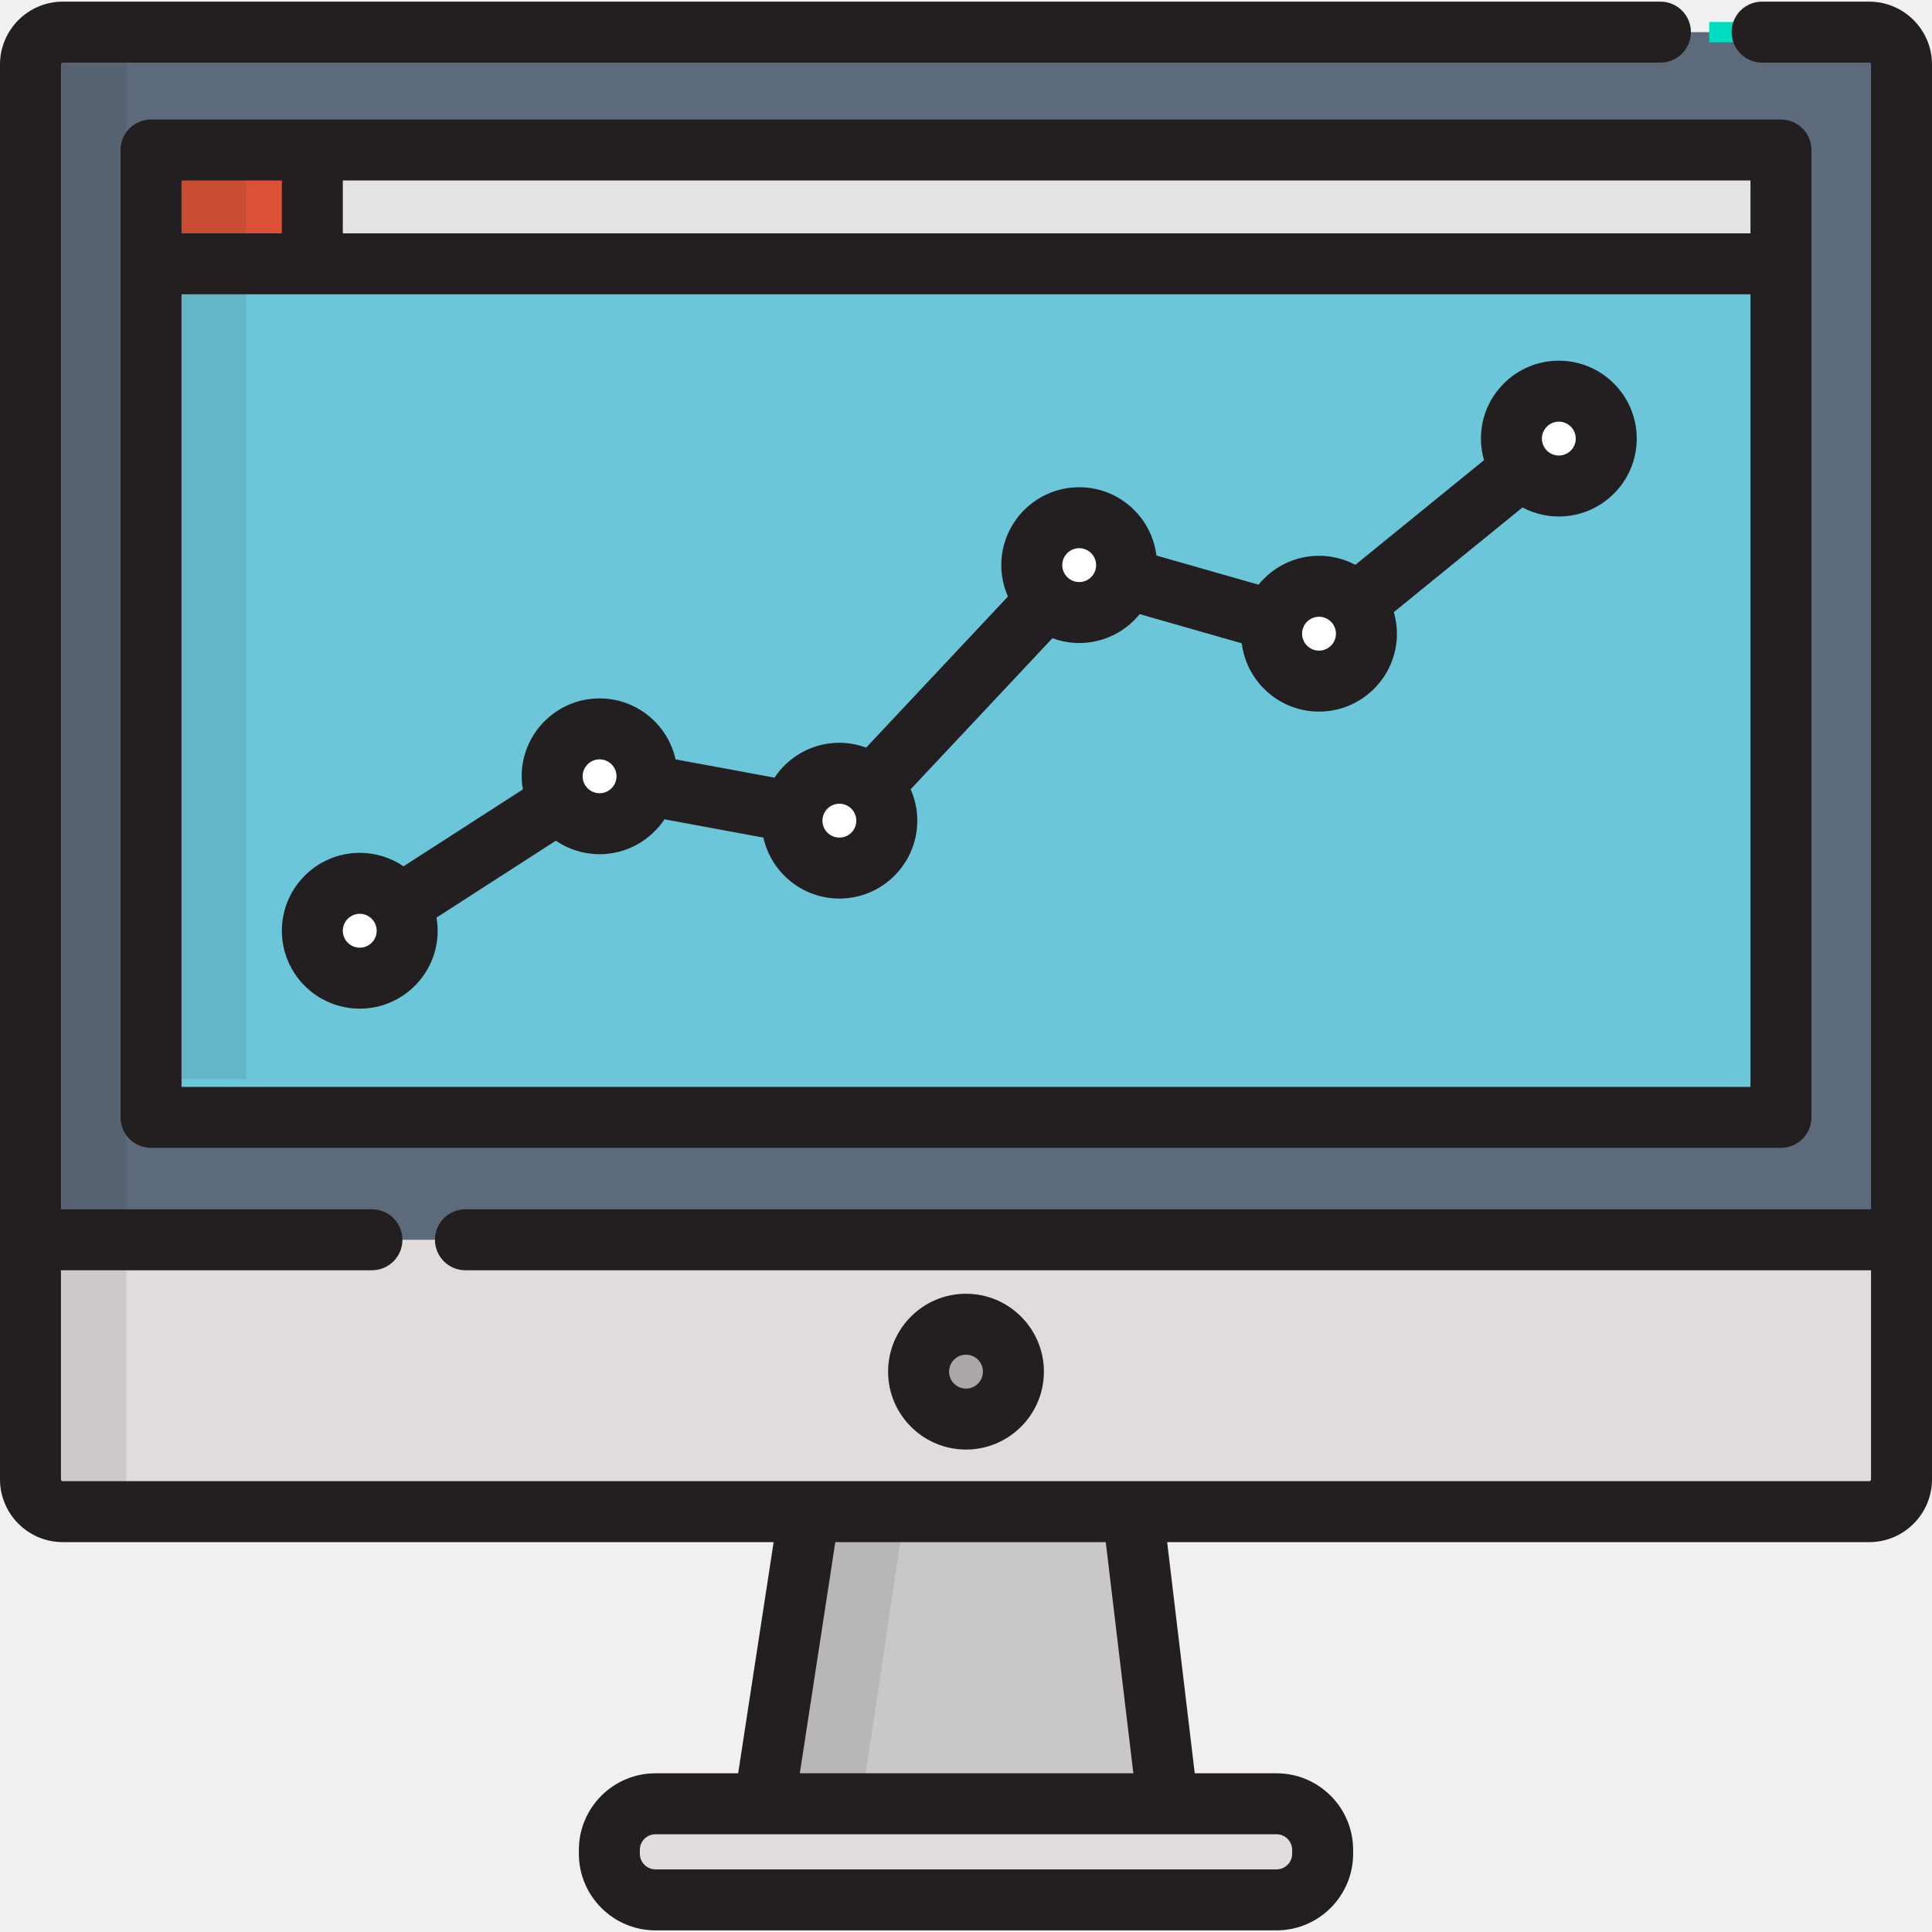
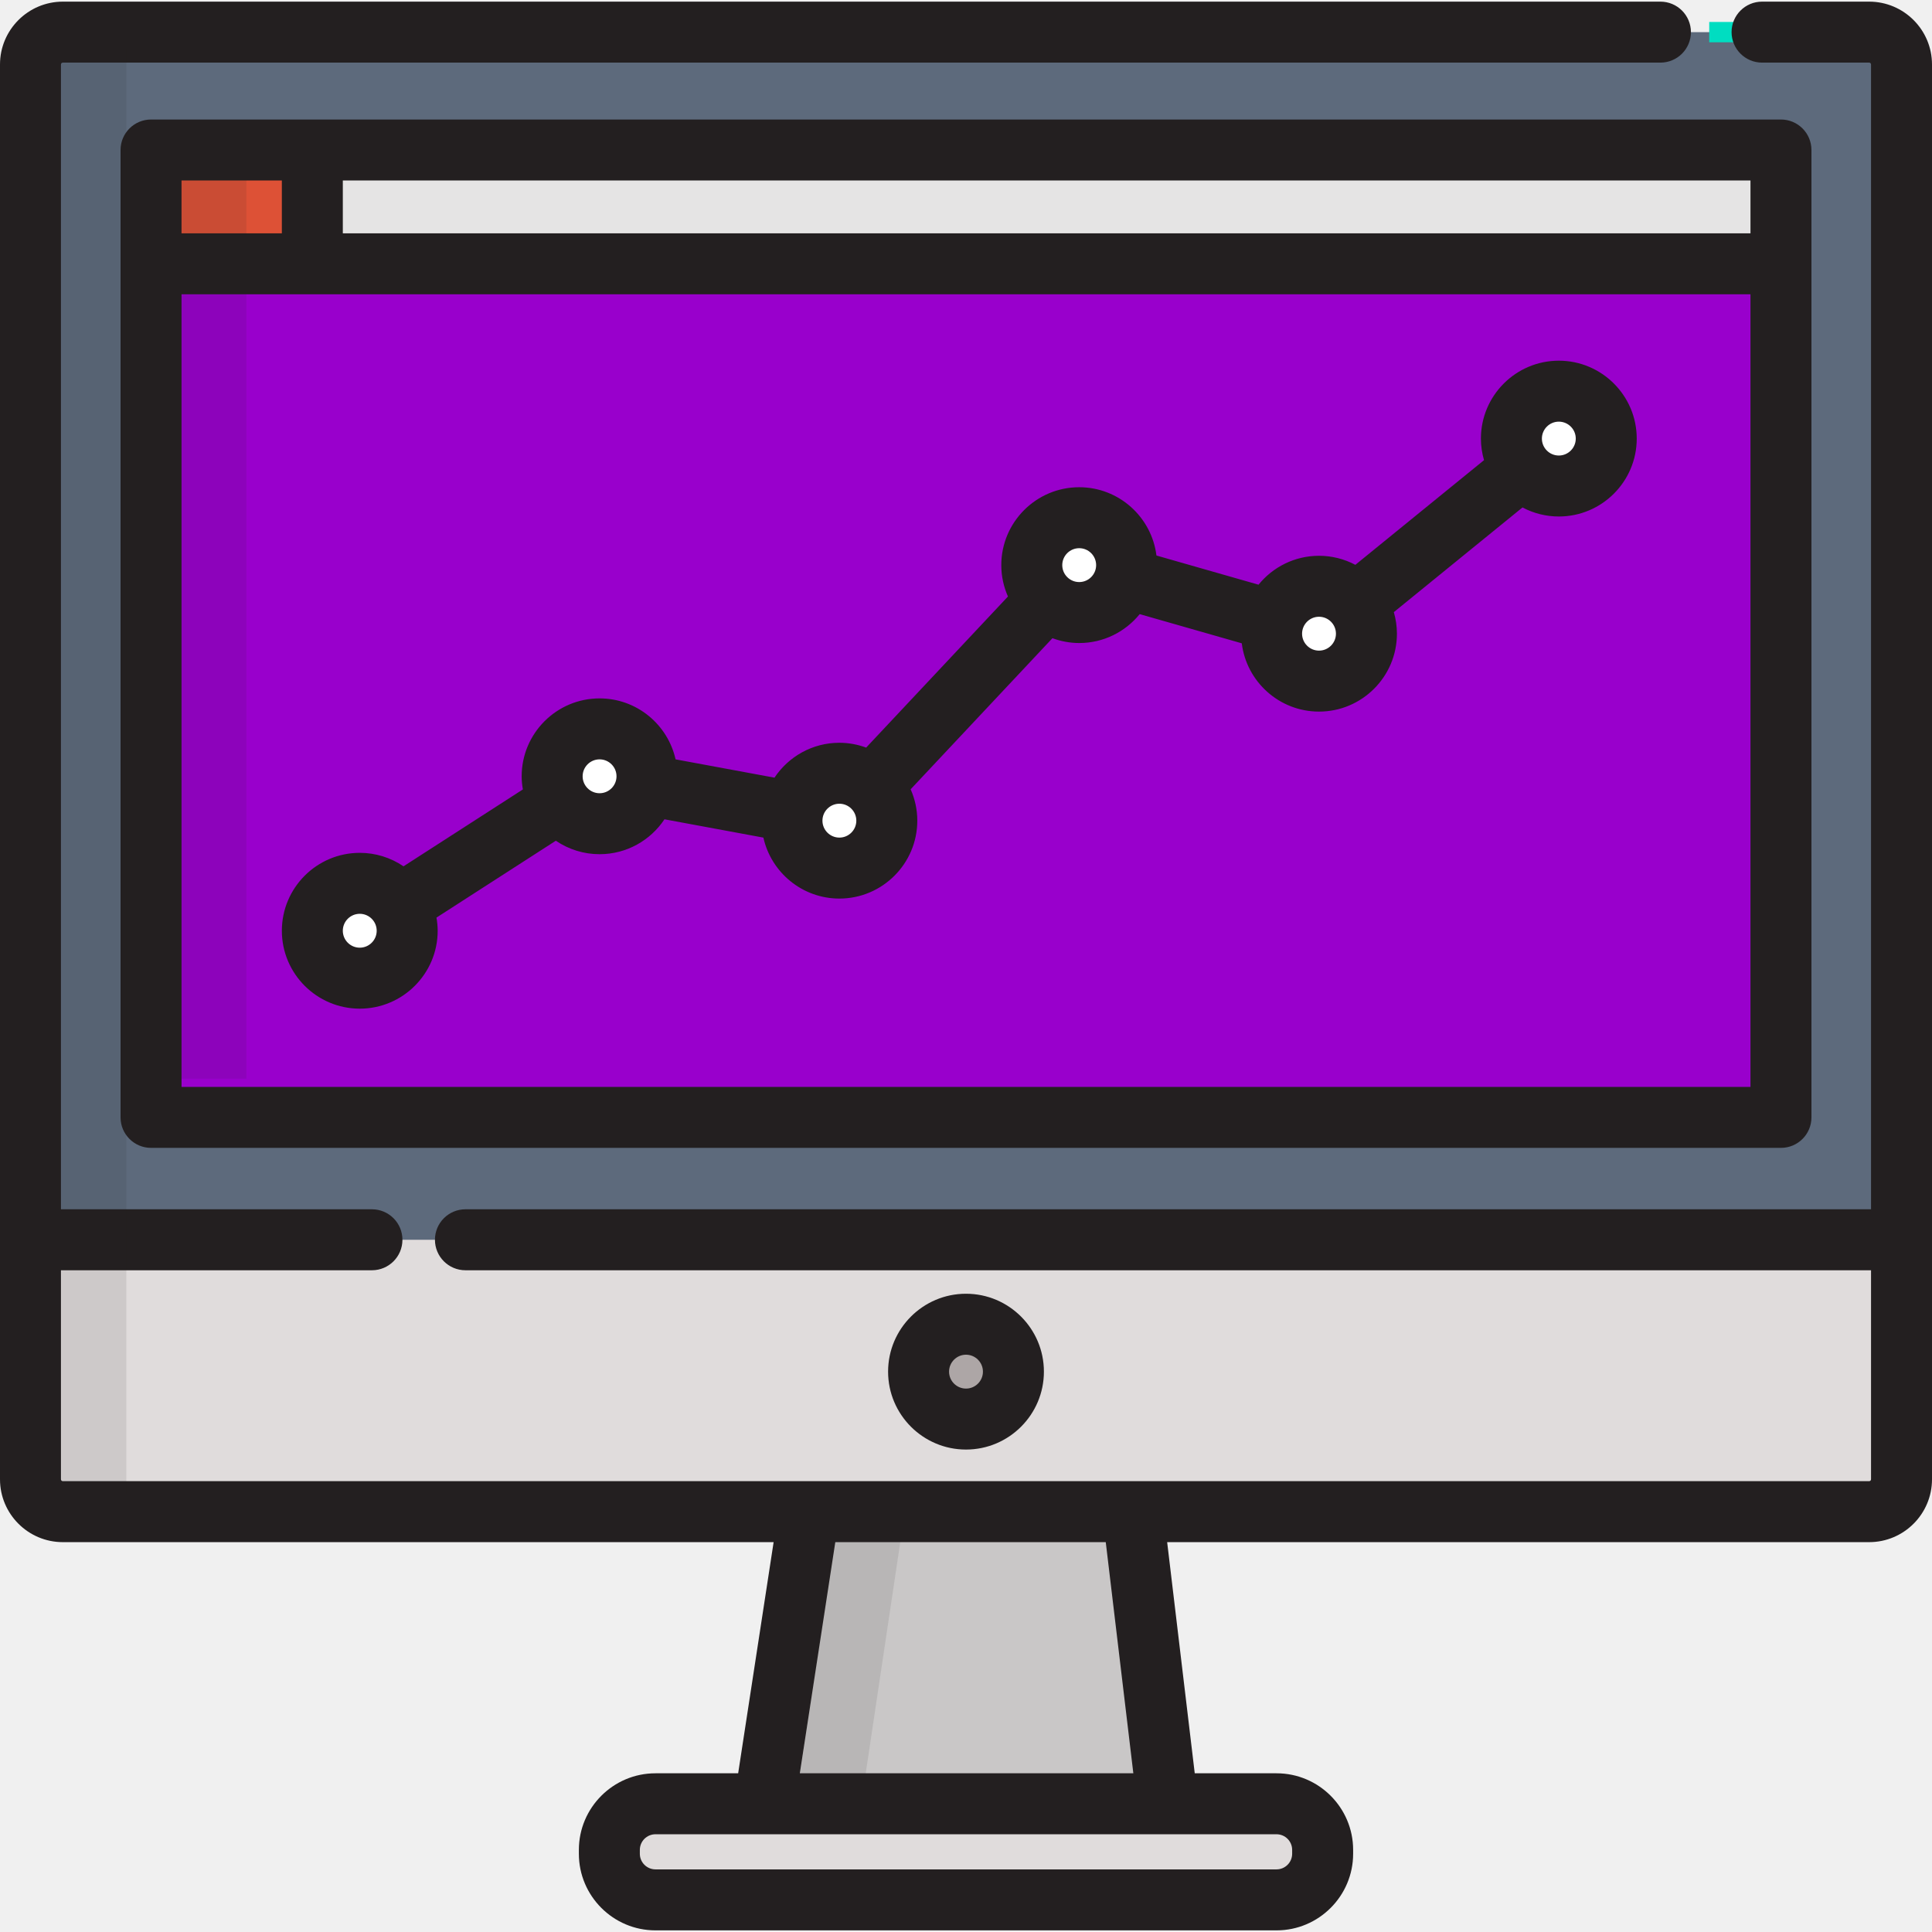
<svg xmlns="http://www.w3.org/2000/svg" viewBox="0 0 512.001 512.001" style="enable-background:new 0 0 512.001 512.001" xml:space="preserve">
  <path style="fill:#5d6a7c" d="M440.034 8.514H16.65a8.571 8.571 0 0 0-8.571 8.571v374.949a8.571 8.571 0 0 0 8.571 8.571h478.7a8.571 8.571 0 0 0 8.571-8.571V17.085a8.571 8.571 0 0 0-8.571-8.571h-28.385" />
-   <path style="fill:#6ac6d8" d="M40.028 39.752h431.947v256.367H40.028z" />
+   <path style="fill:#9900cc" d="M40.028 39.752h431.947v256.367H40.028z" />
  <circle style="fill:#fff" cx="413.107" cy="116.227" r="12.567" />
  <circle style="fill:#fff" cx="95.341" cy="246.662" r="12.567" />
  <circle style="fill:#fff" cx="158.894" cy="205.729" r="12.567" />
  <circle style="fill:#fff" cx="222.447" cy="217.481" r="12.567" />
  <circle style="fill:#fff" cx="286" cy="149.77" r="12.567" />
  <circle style="fill:#fff" cx="349.554" cy="167.931" r="12.567" />
  <path style="fill:#e5e4e4" d="M40.028 39.752h431.947v30.161H40.028z" />
  <path style="fill:#dd5136" d="M40.028 39.752h42.744v30.161H40.028z" />
  <path style="fill:#e0dcdc" d="M98.57 328.554H8.079v63.481a8.571 8.571 0 0 0 8.571 8.571h478.7a8.571 8.571 0 0 0 8.571-8.571v-63.481H123.345" />
  <circle style="fill:#ada6a6" cx="256.001" cy="363.503" r="12.567" />
  <path style="fill:#c9c7c7" d="M309.447 478.019H202.553l11.878-77.414h85.778z" />
  <path style="fill:#e0dcdc" d="M338.292 478.019H173.709c-6.752 0-12.224 5.473-12.224 12.224v1.019c0 6.751 5.472 12.224 12.224 12.224H338.292c6.752 0 12.224-5.473 12.224-12.224v-1.019c-.002-6.75-5.474-12.224-12.224-12.224z" />
  <path style="fill:#00ddc1" d="M452.962 5.821h21.543v5.386h-21.543z" />
  <path style="fill:#231f20" d="M413.105 95.586c-11.384 0-20.645 9.262-20.645 20.646 0 1.983.297 3.896.822 5.713l-34.1 27.742a20.519 20.519 0 0 0-9.63-2.397c-6.466 0-12.241 2.993-16.029 7.661l-27.051-7.734c-1.262-10.184-9.953-18.097-20.473-18.097-11.384 0-20.645 9.262-20.645 20.646 0 2.959.638 5.768 1.763 8.316l-37.577 40.041a20.516 20.516 0 0 0-7.094-1.282c-7.172 0-13.496 3.681-17.198 9.248l-26.214-4.851c-2.057-9.23-10.299-16.157-20.141-16.157-11.384 0-20.645 9.262-20.645 20.646 0 1.189.123 2.348.317 3.482l-31.634 20.376a20.533 20.533 0 0 0-11.59-3.572c-11.384 0-20.645 9.262-20.645 20.646s9.262 20.646 20.645 20.646c11.385 0 20.647-9.263 20.647-20.646 0-1.189-.123-2.349-.318-3.484l31.633-20.375a20.525 20.525 0 0 0 11.59 3.572c7.173 0 13.497-3.681 17.199-9.248l26.215 4.851c2.057 9.23 10.298 16.157 20.139 16.157 11.385 0 20.647-9.262 20.647-20.646 0-2.959-.638-5.768-1.763-8.316l37.577-40.041a20.509 20.509 0 0 0 7.092 1.282c6.466 0 12.242-2.992 16.032-7.661l27.051 7.734c1.262 10.184 9.952 18.097 20.471 18.097 11.385 0 20.647-9.262 20.647-20.646 0-1.984-.297-3.896-.822-5.713l34.099-27.742a20.512 20.512 0 0 0 9.629 2.397c11.385 0 20.647-9.262 20.647-20.646-.001-11.383-9.264-20.645-20.648-20.645zM95.338 251.147a4.494 4.494 0 0 1-4.488-4.489 4.494 4.494 0 0 1 4.488-4.489 4.495 4.495 0 0 1 4.49 4.489 4.494 4.494 0 0 1-4.49 4.489zm63.554-40.932a4.494 4.494 0 0 1-4.488-4.489 4.494 4.494 0 0 1 4.488-4.489c2.475 0 4.49 2.013 4.49 4.489s-2.015 4.489-4.49 4.489zm63.553 11.759a4.494 4.494 0 0 1-4.488-4.489 4.493 4.493 0 0 1 4.488-4.488 4.494 4.494 0 0 1 4.49 4.488 4.495 4.495 0 0 1-4.49 4.489zm63.553-67.72a4.493 4.493 0 0 1-4.487-4.489 4.494 4.494 0 0 1 4.487-4.489 4.495 4.495 0 0 1 4.49 4.489 4.495 4.495 0 0 1-4.49 4.489zm63.553 18.17a4.493 4.493 0 0 1-4.487-4.489 4.494 4.494 0 0 1 4.487-4.489 4.495 4.495 0 0 1 4.49 4.489 4.494 4.494 0 0 1-4.49 4.489zm63.554-51.704a4.493 4.493 0 0 1-4.487-4.489 4.494 4.494 0 0 1 4.487-4.489 4.495 4.495 0 0 1 4.49 4.489 4.495 4.495 0 0 1-4.49 4.489z" />
  <path style="fill:#231f20" d="M495.35.435h-28.385c-4.463 0-8.079 3.617-8.079 8.079s3.616 8.079 8.079 8.079h28.386c.271 0 .492.221.492.492v303.39H123.345a8.079 8.079 0 1 0 0 16.158h372.498v55.402a.493.493 0 0 1-.492.492H16.65a.493.493 0 0 1-.492-.492v-55.402H98.57a8.078 8.078 0 0 0 8.079-8.079 8.078 8.078 0 0 0-8.079-8.079H16.158V17.085c0-.271.221-.492.492-.492h423.384c4.463 0 8.079-3.617 8.079-8.079S444.497.435 440.034.435H16.65C7.469.435 0 7.904 0 17.085v374.95c0 9.181 7.469 16.65 16.65 16.65h188.369l-9.399 61.257h-21.91c-11.195 0-20.303 9.107-20.303 20.303v1.019c0 11.195 9.108 20.303 20.303 20.303h164.582c11.195 0 20.303-9.107 20.303-20.303v-1.019c0-11.194-9.107-20.303-20.303-20.303H316.62l-7.31-61.257h186.041c9.181 0 16.65-7.469 16.65-16.65V17.085C512 7.904 504.532.435 495.35.435zM342.436 490.243v1.019a4.15 4.15 0 0 1-4.145 4.145H173.709a4.15 4.15 0 0 1-4.145-4.145v-1.019a4.15 4.15 0 0 1 4.145-4.145h135.737a.08.08 0 0 1 .022 0h28.823a4.148 4.148 0 0 1 4.145 4.145zm-42.089-20.302h-88.382l9.399-61.257h71.673l7.31 61.257z" />
  <path style="fill:#231f20" d="M40.028 31.673a8.078 8.078 0 0 0-8.079 8.079V296.119a8.078 8.078 0 0 0 8.079 8.079h431.947a8.078 8.078 0 0 0 8.079-8.079V39.752a8.078 8.078 0 0 0-8.079-8.079H40.028zm8.079 16.158h26.587v14.003H48.107V47.831zm0 240.21V77.992h415.789v210.049H48.107zM463.896 61.834H90.851V47.831h373.045v14.003zM276.646 363.502c0-11.384-9.262-20.646-20.645-20.646-11.385 0-20.647 9.263-20.647 20.646 0 11.384 9.263 20.646 20.647 20.646 11.385 0 20.645-9.263 20.645-20.646zm-25.135 0a4.495 4.495 0 0 1 4.49-4.489 4.494 4.494 0 0 1 4.488 4.489 4.494 4.494 0 0 1-4.488 4.489 4.495 4.495 0 0 1-4.49-4.489z" />
  <g style="opacity:.1">
    <path style="fill:#231f20" d="M16.244 12.798h17.235v383.237H16.244z" />
  </g>
  <g style="opacity:.1">
    <path transform="rotate(-171.5 225.382 438.742)" style="fill:#231f20" d="M216.767 404.565H234v68.358h-17.233z" />
  </g>
  <g style="opacity:.1">
    <path style="fill:#231f20" d="M48.069 42.628h17.235v243.237H48.069z" />
  </g>
</svg>
